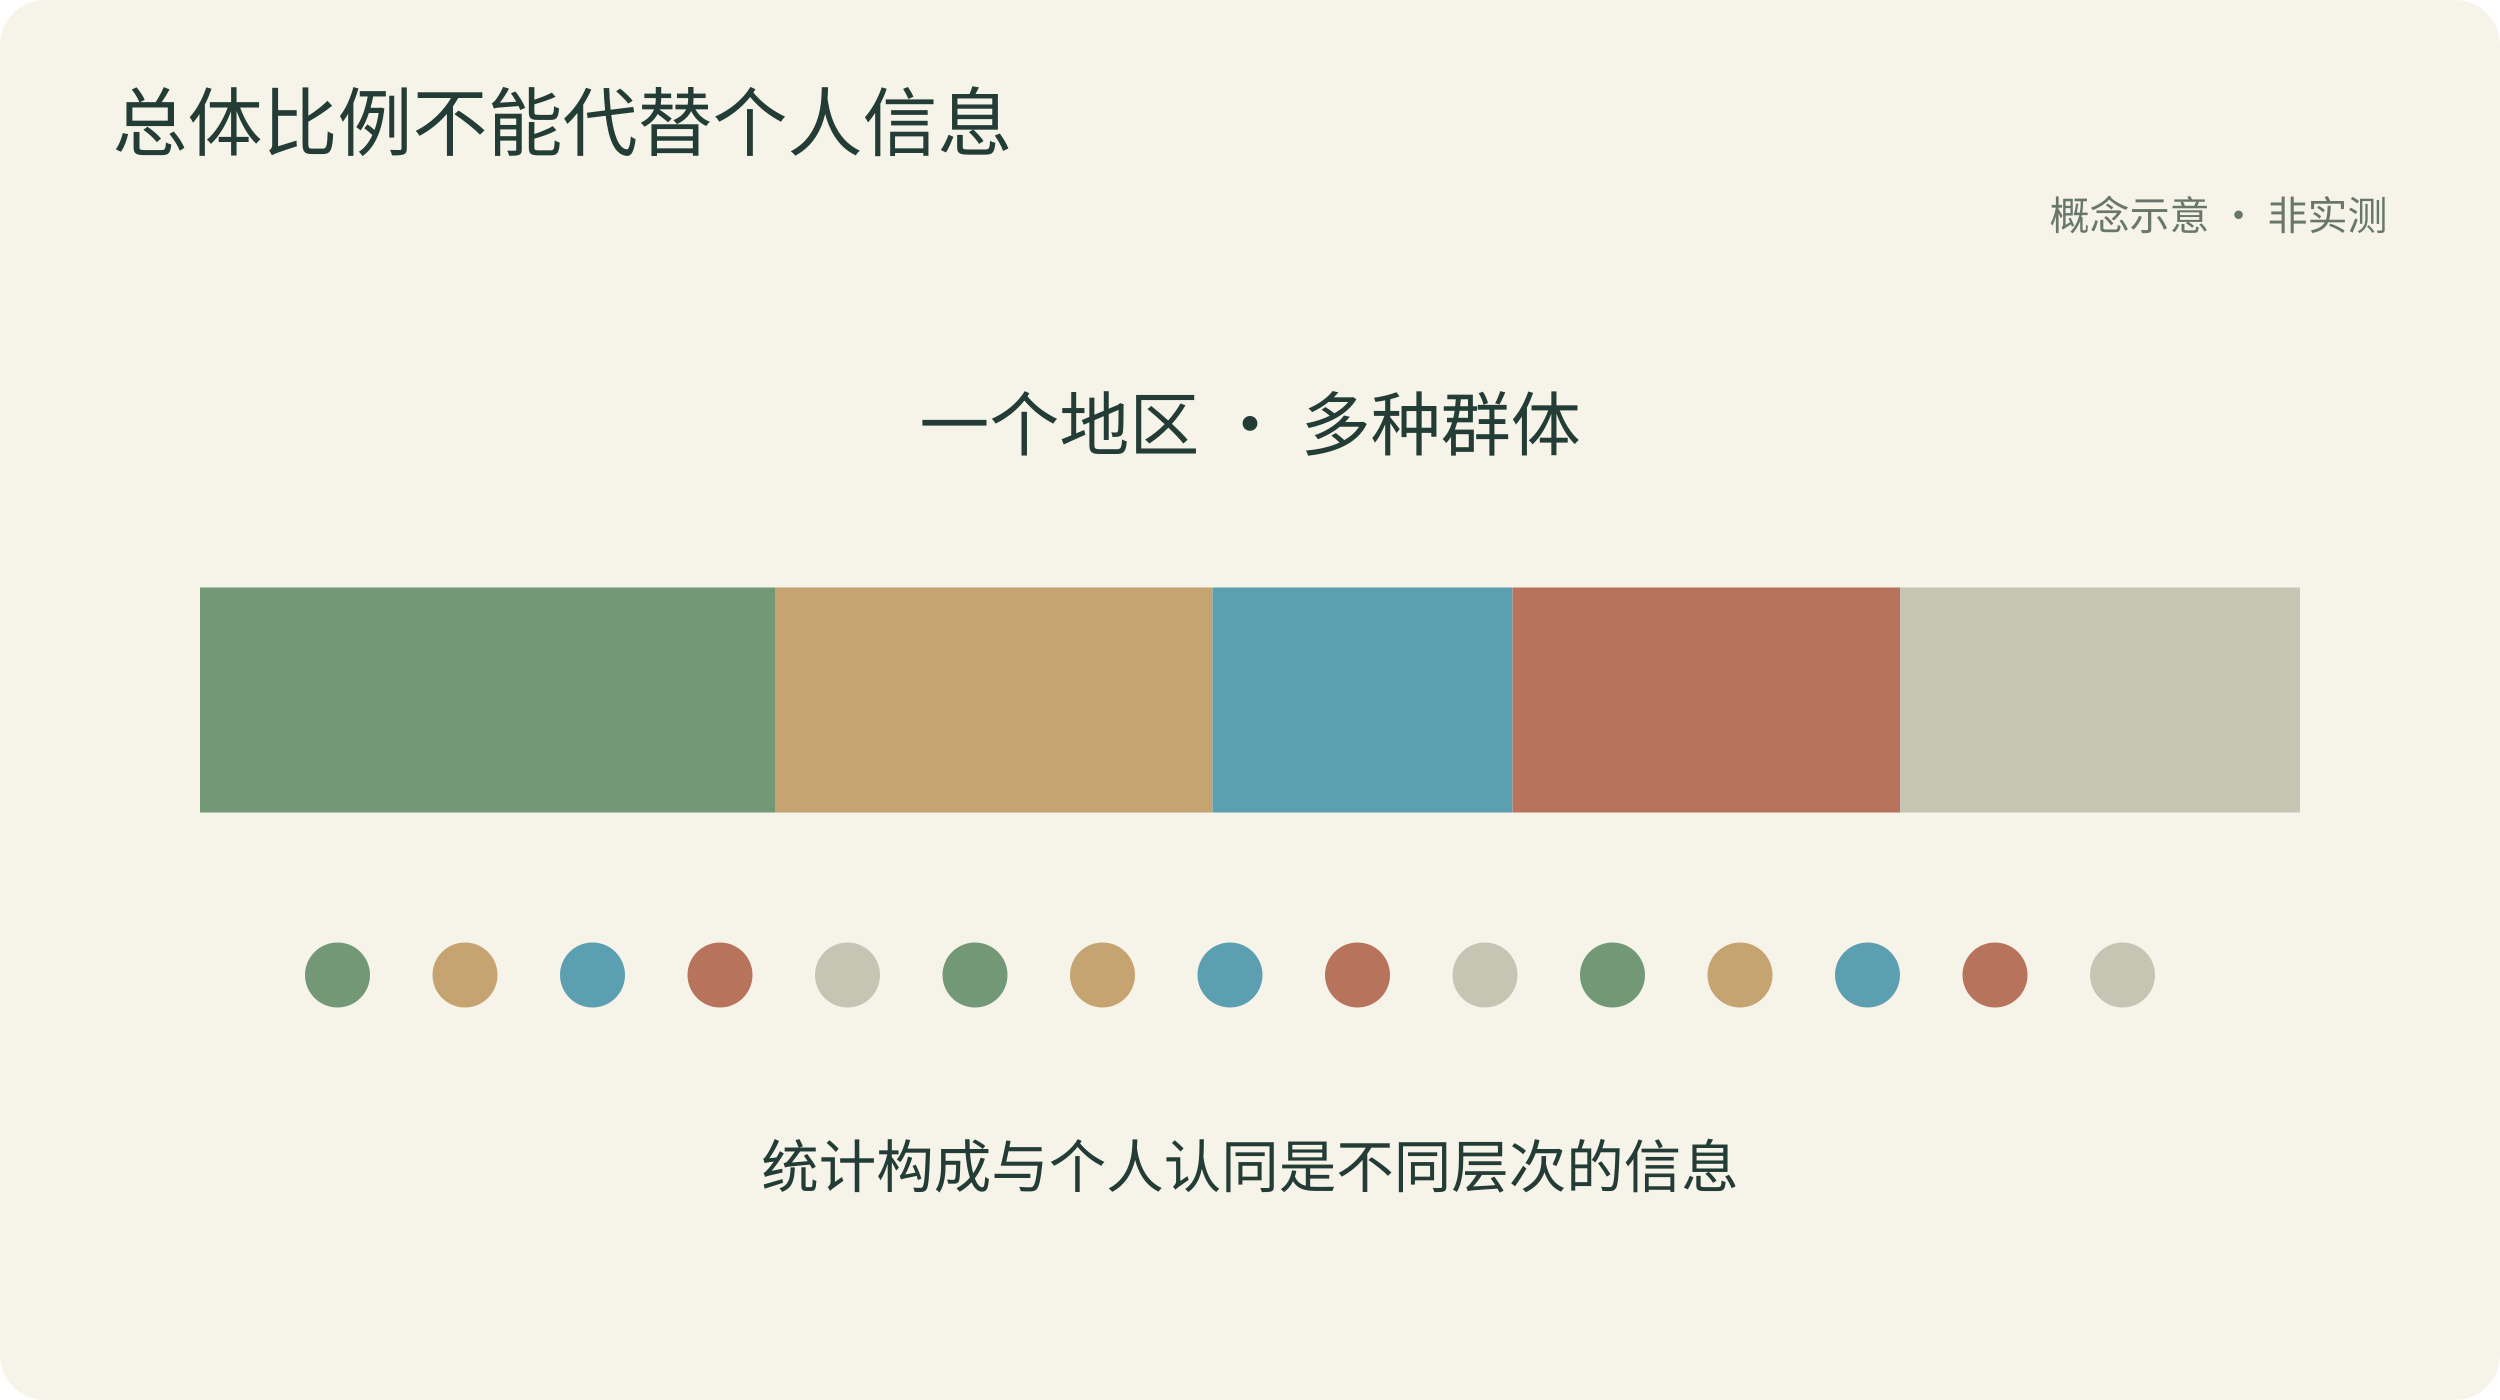
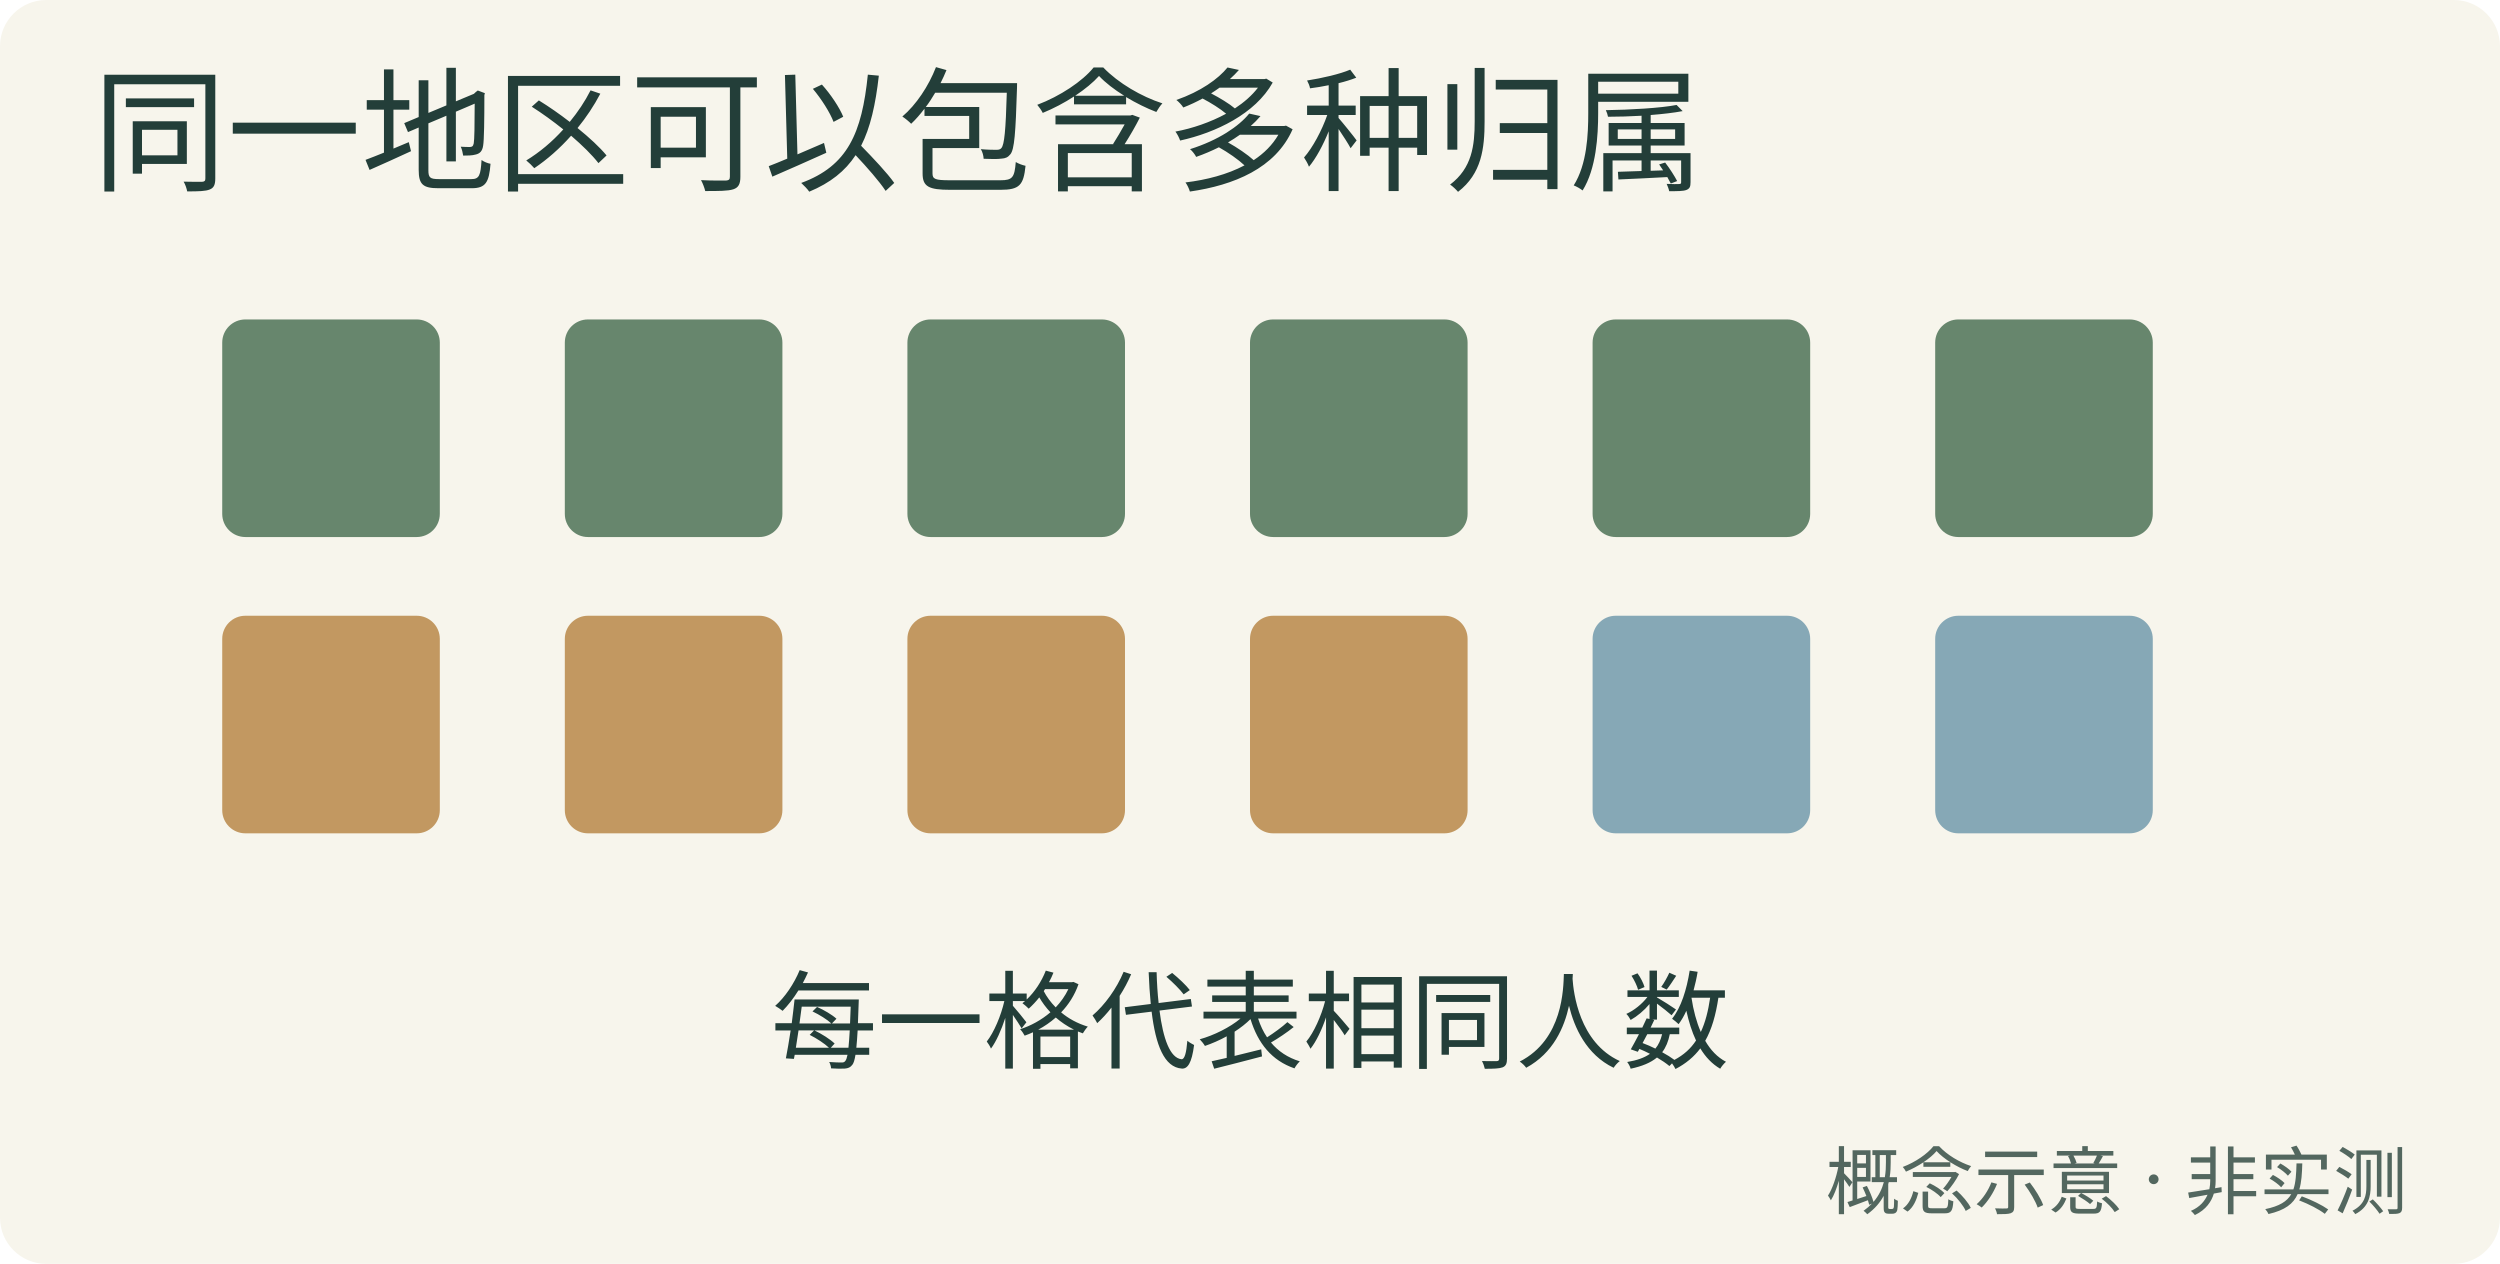
- <svg xmlns="http://www.w3.org/2000/svg" viewBox="0 0 1000 560" width="1000" height="560" role="img" aria-labelledby="title desc">
+ <svg xmlns="http://www.w3.org/2000/svg" width="540" height="273" viewBox="0 0 540 273" role="img" aria-labelledby="title desc">
  <defs>
-     <marker id="arrow" markerWidth="8" markerHeight="8" refX="6" refY="3" orient="auto" markerUnits="strokeWidth">
-       <path d="M0 0 L6 3 L0 6" fill="none" stroke="#5c9fb1" stroke-width="1.3" />
+     <marker id="warm" viewBox="0 0 10 10" refX="8.5" refY="5" markerWidth="3.5" markerHeight="3.5" orient="auto">
+       <path d="M0 0L10 5L0 10Z" fill="#aa583b" />
    </marker>
-     <marker id="warm" markerWidth="8" markerHeight="8" refX="6" refY="3" orient="auto" markerUnits="strokeWidth">
-       <path d="M0 0 L6 3 L0 6" fill="none" stroke="#b7735c" stroke-width="1.3" />
+     <marker id="cool" viewBox="0 0 10 10" refX="8.5" refY="5" markerWidth="3.5" markerHeight="3.5" orient="auto">
+       <path d="M0 0L10 5L0 10Z" fill="#236b81" />
    </marker>
  </defs>
-   <rect width="1000" height="560" rx="18" fill="#f6f3e9" />
-   <g font-family="system-ui, -apple-system, 'PingFang SC', 'Noto Sans CJK SC', sans-serif">
-     <text x="45" y="60" font-size="30" text-anchor="start" fill="#233c36">总体比例不能代替个人信息</text>
-     <text x="955" y="92" font-size="16" text-anchor="end" fill="#68766c">概念示意 · 非实测</text>
-     <rect x="80" y="235" width="230" height="90" rx="0" fill="#729875" />
-     <rect x="310" y="235" width="175" height="90" rx="0" fill="#c5a471" />
-     <rect x="485" y="235" width="120" height="90" rx="0" fill="#5c9fb1" />
-     <rect x="605" y="235" width="155" height="90" rx="0" fill="#b7735c" />
-     <rect x="760" y="235" width="160" height="90" rx="0" fill="#c5c5b3" />
-     <text x="500" y="180" font-size="28" text-anchor="middle" fill="#233c36">一个地区 · 多种群体</text>
-     <circle cx="135" cy="390" r="13" fill="#729875" />
-     <circle cx="186" cy="390" r="13" fill="#c5a471" />
-     <circle cx="237" cy="390" r="13" fill="#5c9fb1" />
-     <circle cx="288" cy="390" r="13" fill="#b7735c" />
-     <circle cx="339" cy="390" r="13" fill="#c5c5b3" />
-     <circle cx="390" cy="390" r="13" fill="#729875" />
-     <circle cx="441" cy="390" r="13" fill="#c5a471" />
-     <circle cx="492" cy="390" r="13" fill="#5c9fb1" />
-     <circle cx="543" cy="390" r="13" fill="#b7735c" />
-     <circle cx="594" cy="390" r="13" fill="#c5c5b3" />
-     <circle cx="645" cy="390" r="13" fill="#729875" />
-     <circle cx="696" cy="390" r="13" fill="#c5a471" />
-     <circle cx="747" cy="390" r="13" fill="#5c9fb1" />
-     <circle cx="798" cy="390" r="13" fill="#b7735c" />
-     <circle cx="849" cy="390" r="13" fill="#c5c5b3" />
-     <text x="500" y="475" font-size="23" text-anchor="middle" fill="#233c36">统计构成与个人认同是不同层次的信息</text>
+   <rect x="0" y="0" width="540" height="273" rx="10" fill="#f7f5ec" />
+   <g font-family="system-ui,-apple-system,'PingFang SC',sans-serif">
+     <text x="20" y="39" font-size="29" fill="#233e39" text-anchor="start">同一地区可以包含多种归属</text>
+     <rect x="48" y="69" width="47" height="47" rx="5" fill="#67866d" />
+     <rect x="122" y="69" width="47" height="47" rx="5" fill="#67866d" />
+     <rect x="196" y="69" width="47" height="47" rx="5" fill="#67866d" />
+     <rect x="270" y="69" width="47" height="47" rx="5" fill="#67866d" />
+     <rect x="344" y="69" width="47" height="47" rx="5" fill="#67866d" />
+     <rect x="418" y="69" width="47" height="47" rx="5" fill="#67866d" />
+     <rect x="48" y="133" width="47" height="47" rx="5" fill="#c29861" />
+     <rect x="122" y="133" width="47" height="47" rx="5" fill="#c29861" />
+     <rect x="196" y="133" width="47" height="47" rx="5" fill="#c29861" />
+     <rect x="270" y="133" width="47" height="47" rx="5" fill="#c29861" />
+     <rect x="344" y="133" width="47" height="47" rx="5" fill="#86a8b6" />
+     <rect x="418" y="133" width="47" height="47" rx="5" fill="#86a8b6" />
+     <text x="270" y="229" font-size="23" fill="#233e39" text-anchor="middle">每一格代表相同人数</text>
+     <text x="520" y="261" font-size="16" fill="#53675f" text-anchor="end">概念示意 · 非实测</text>
  </g>
</svg>
